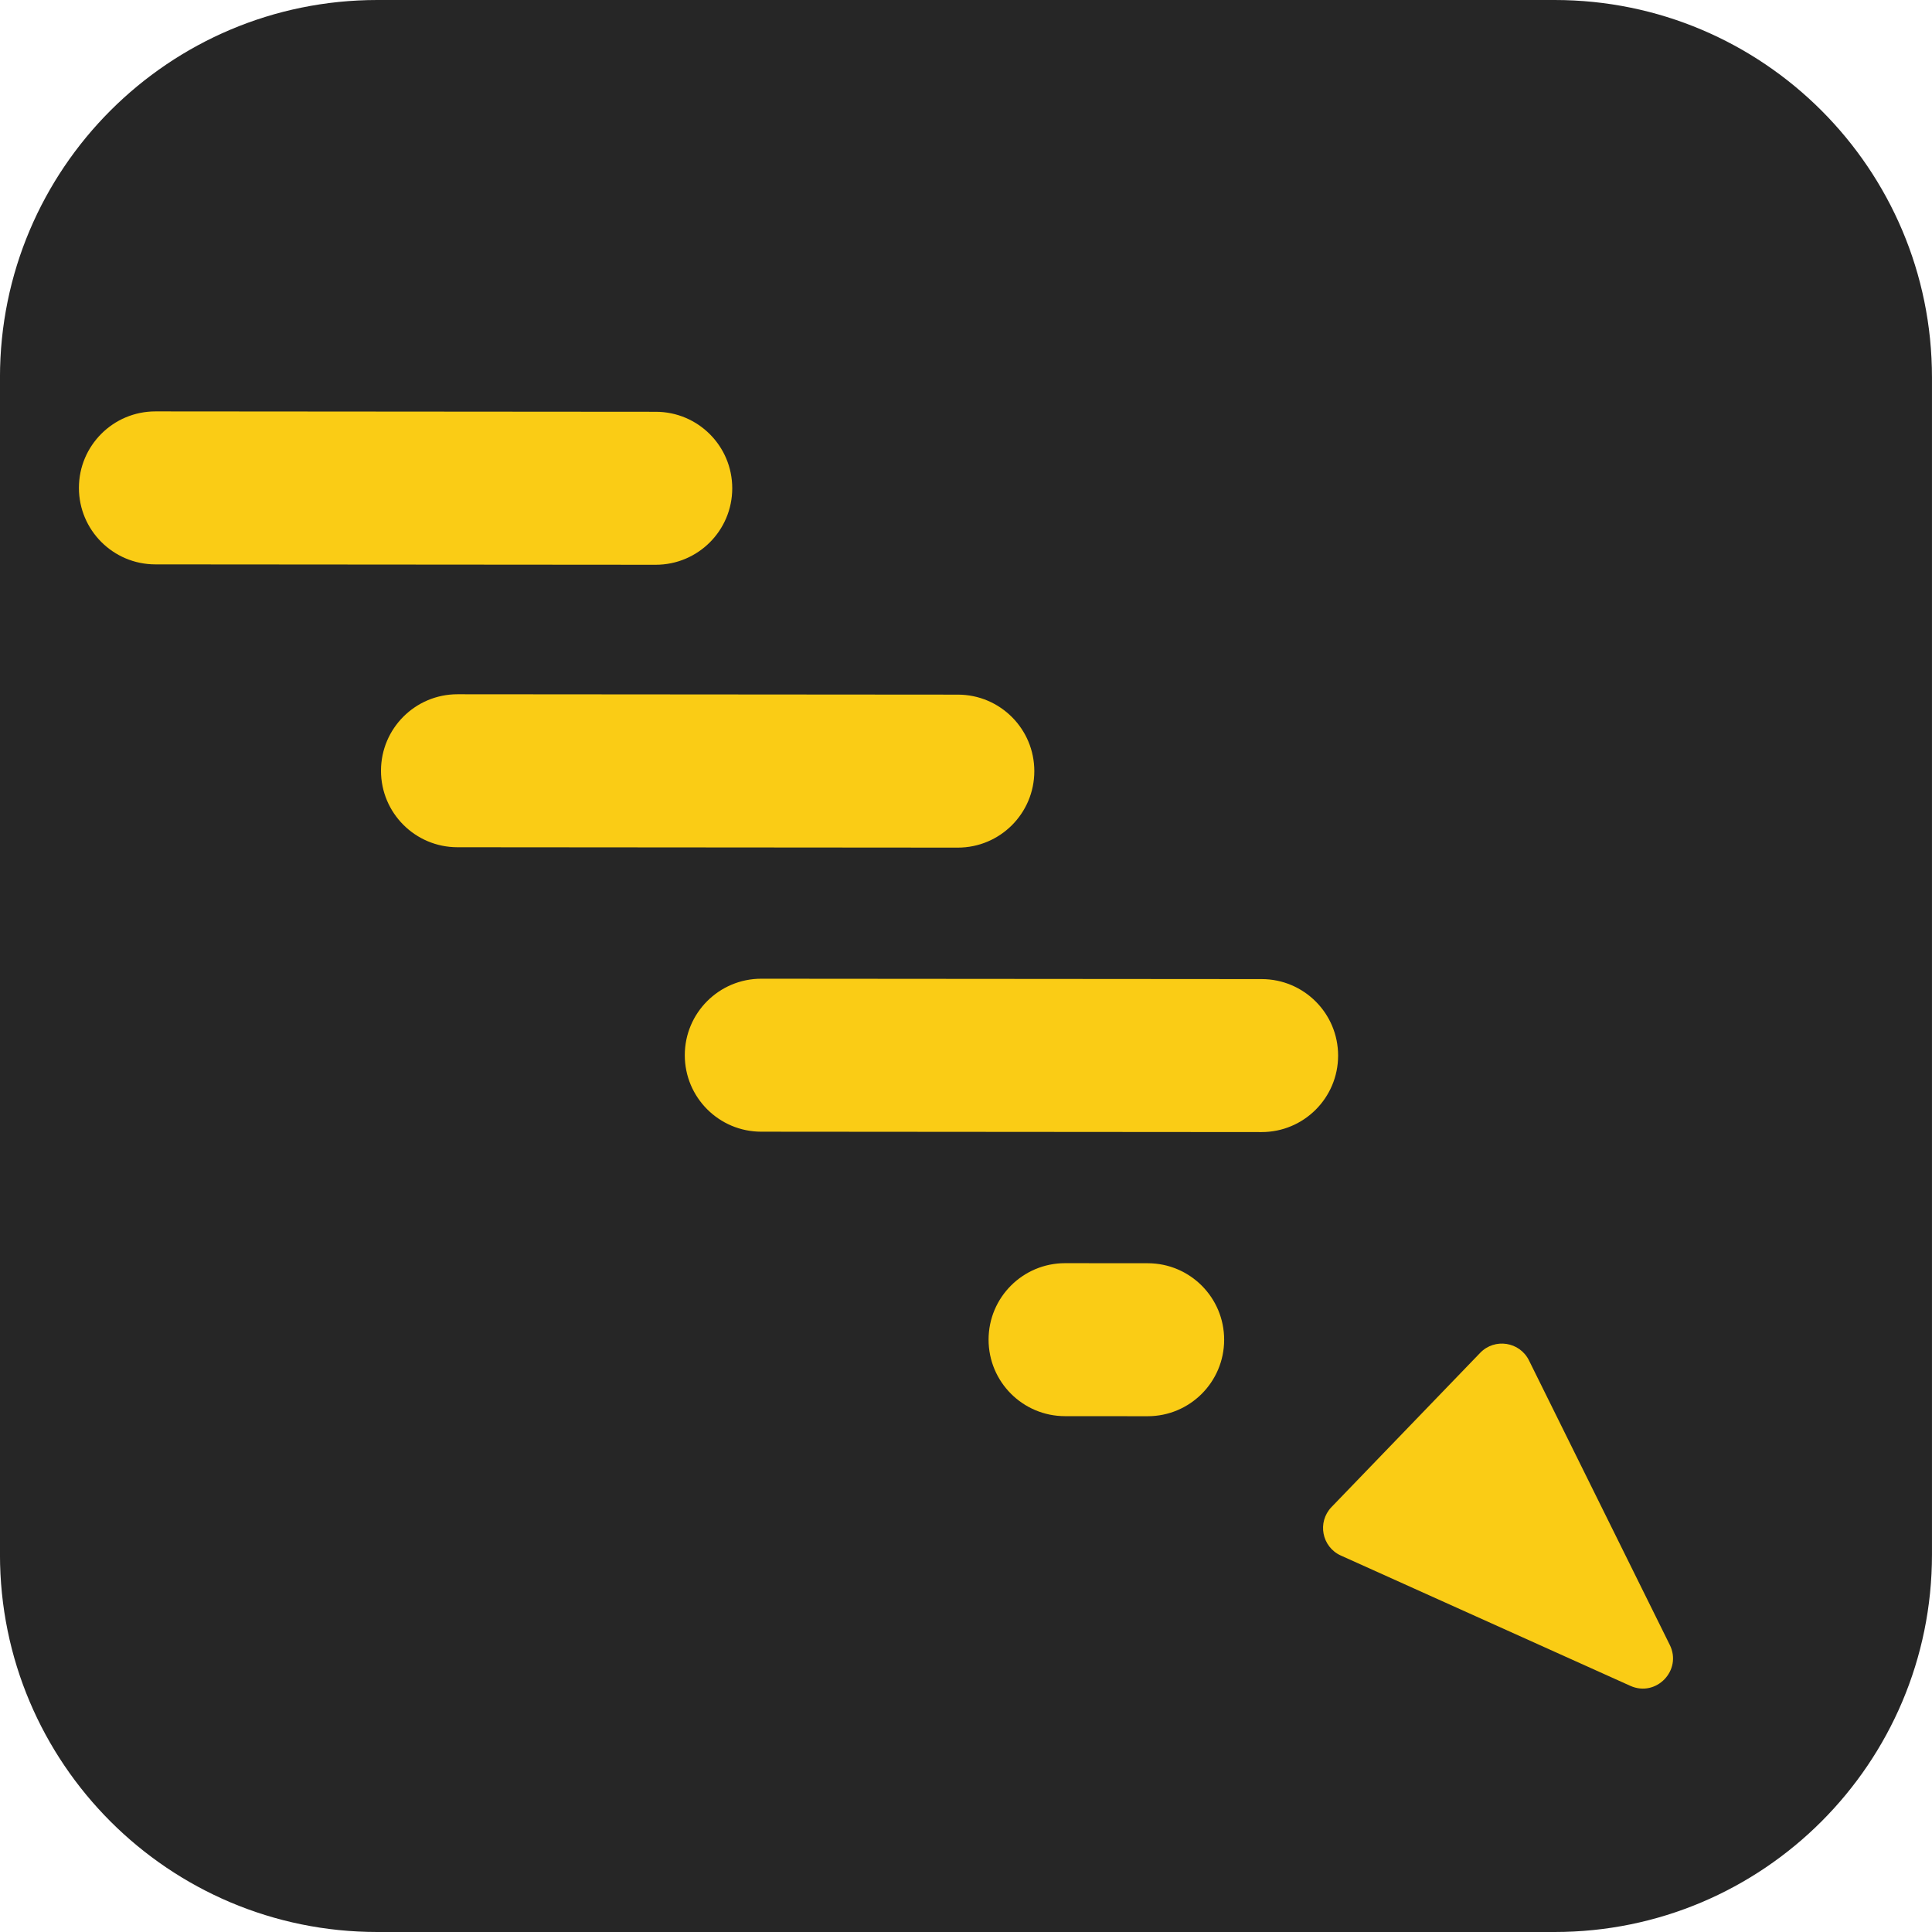
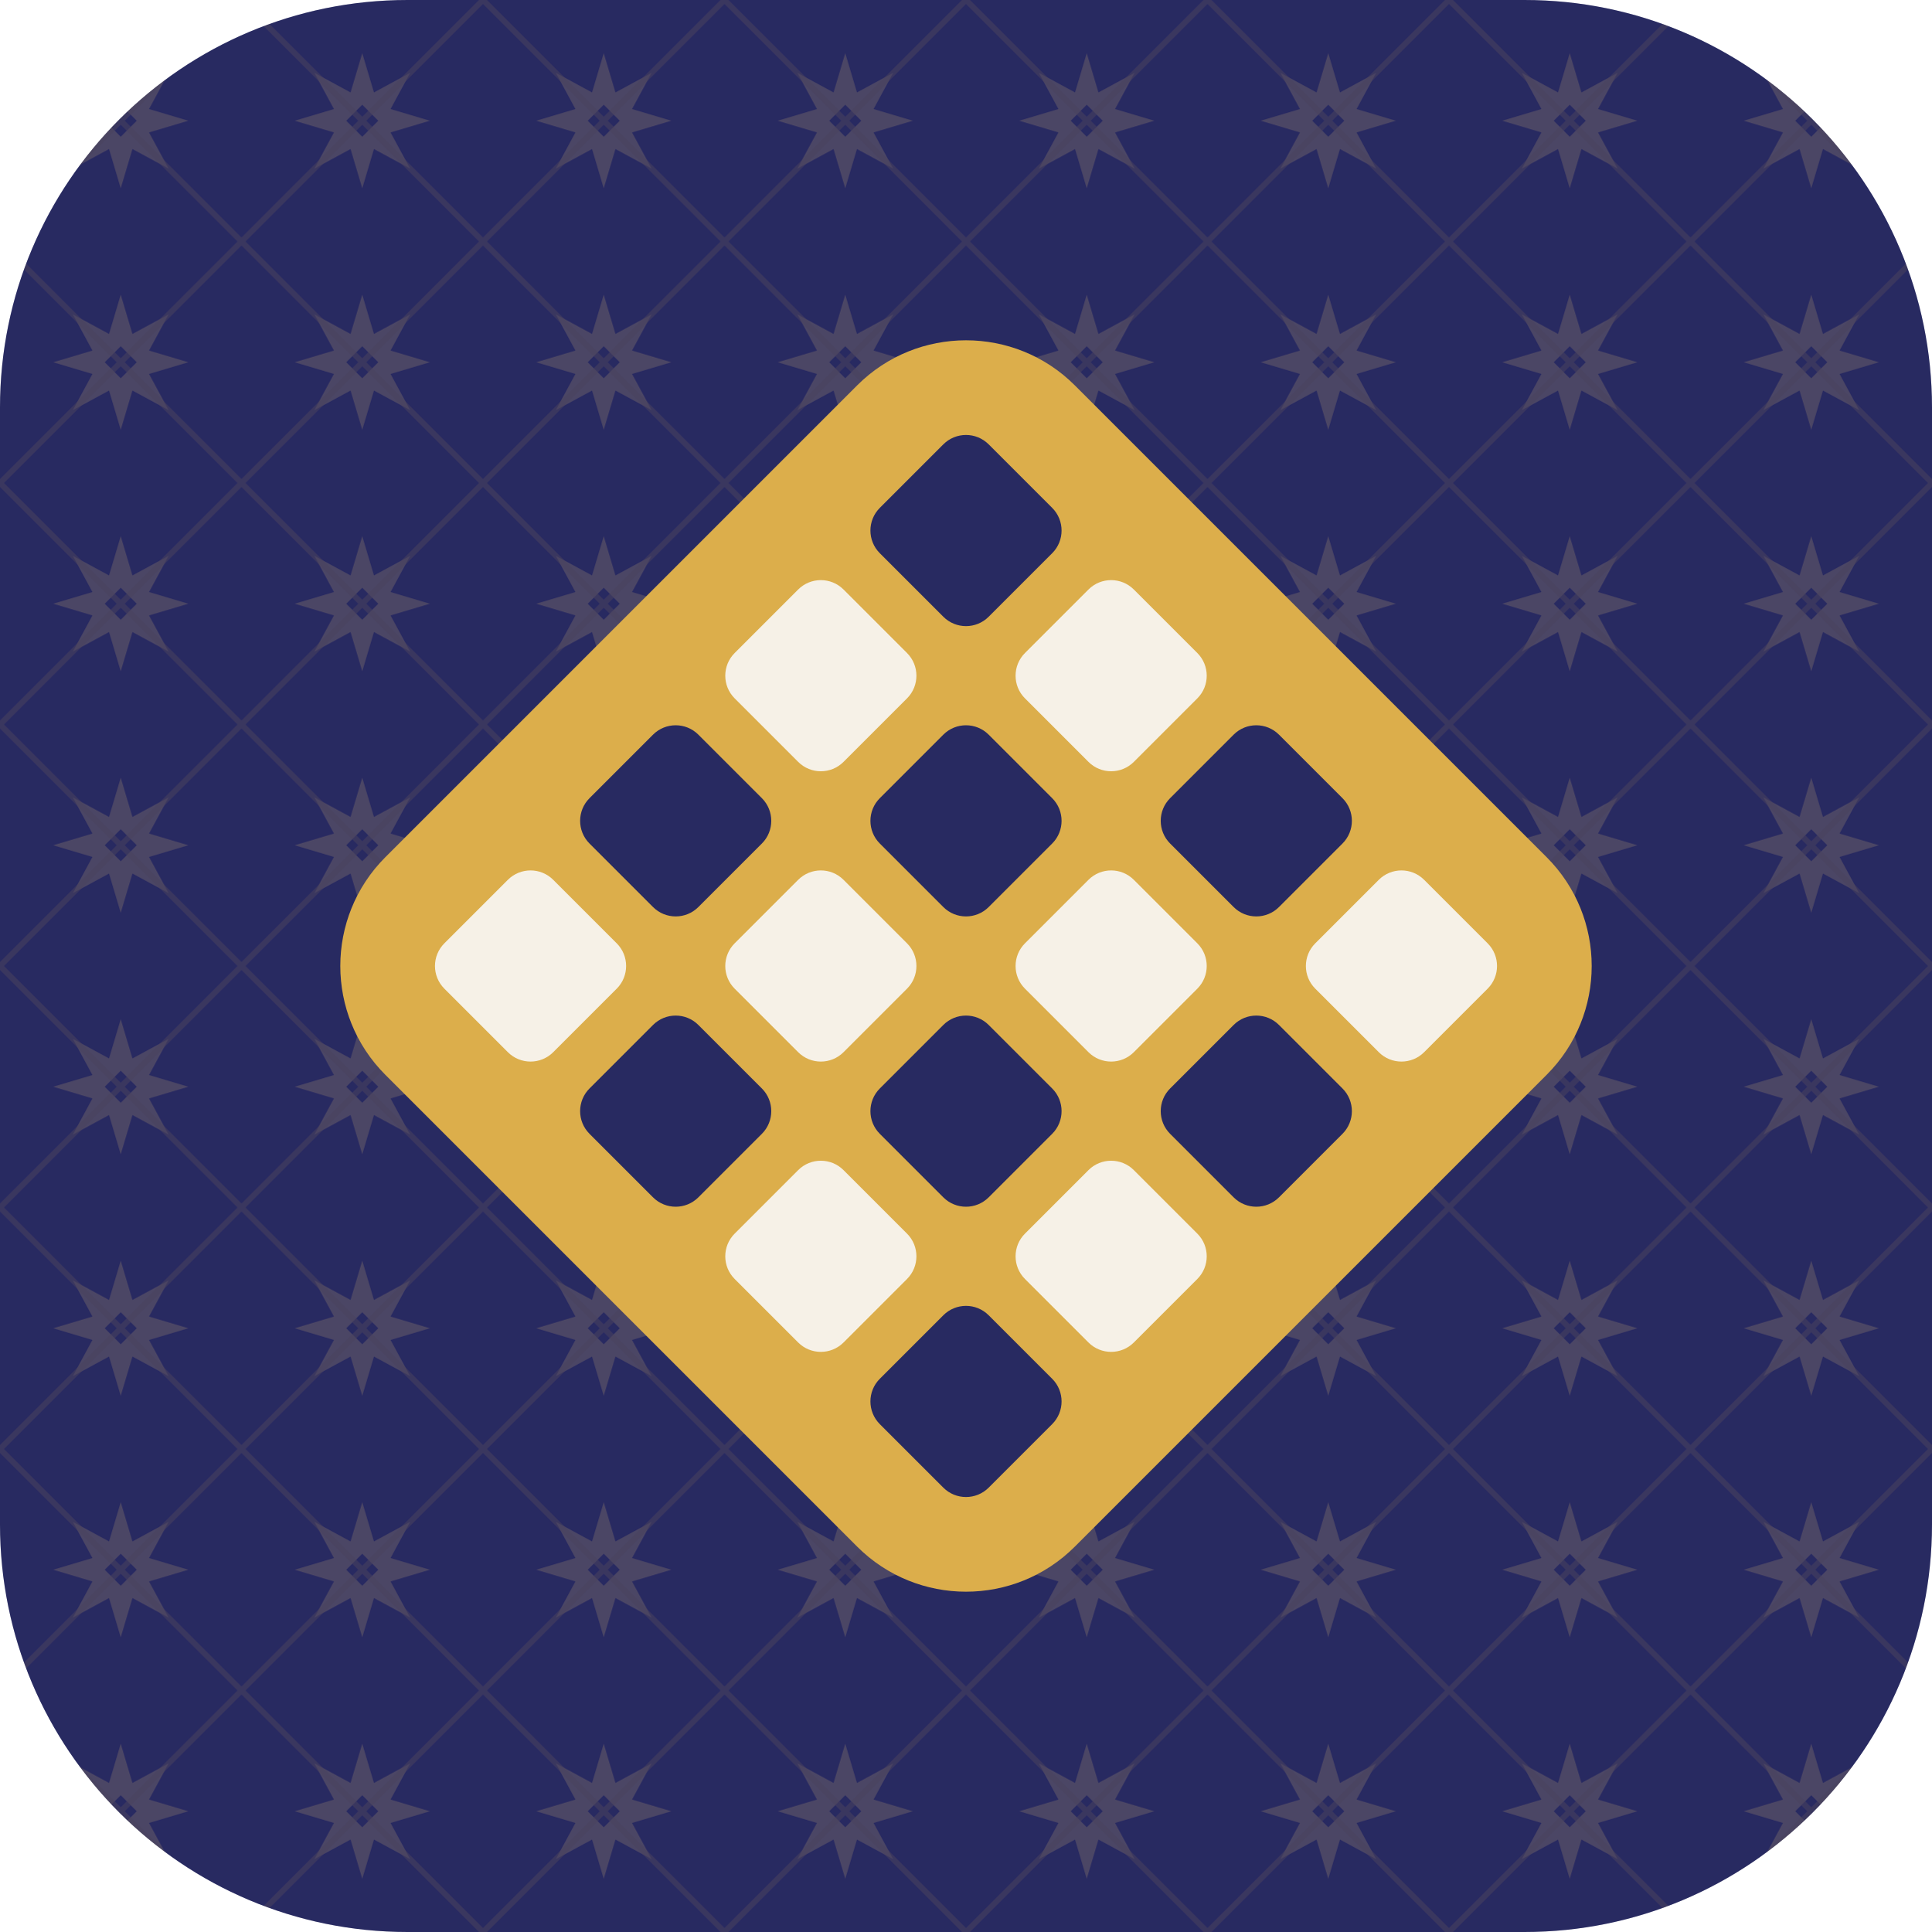
- <svg xmlns="http://www.w3.org/2000/svg" width="512" height="512" viewBox="0 0 512 512" fill="none">
-   <rect x="-0.006" y="-0" width="512" height="512" rx="100" fill="#262626" />
-   <rect x="20.93" y="109.01" width="173.138" height="40.543" rx="20.271" transform="rotate(0.0432252 20.9297 109.01)" fill="#FACC15" />
-   <rect x="100.982" y="183.969" width="173.138" height="40.543" rx="20.271" transform="rotate(0.0432252 100.982 183.969)" fill="#FACC15" />
-   <rect x="181.491" y="259.354" width="173.138" height="40.543" rx="20.271" transform="rotate(0.0432252 181.491 259.354)" fill="#FACC15" />
-   <rect x="261.998" y="334.739" width="62.431" height="40.543" rx="20.271" transform="rotate(0.0432252 261.998 334.739)" fill="#FACC15" />
-   <path d="M442.513 435.922C445.843 442.651 438.906 449.847 432.059 446.766L355.339 412.235C350.291 409.962 349.021 403.373 352.863 399.387L392.264 358.515C396.106 354.53 402.737 355.557 405.193 360.519L442.513 435.922Z" fill="#FACC15" />
+ <svg xmlns="http://www.w3.org/2000/svg" width="512" height="512" viewBox="0 0 512 512">
+   <defs>
+     <pattern id="ic" width="64" height="64" patternUnits="userSpaceOnUse">
+       <rect width="64" height="64" fill="#282a61" />
+       <polygon points="49.9,32.0 39.5,35.1 44.7,44.7 35.1,39.5 32.0,49.9 28.9,39.5 19.3,44.7 24.5,35.1 14.1,32.0 24.5,28.9 19.3,19.3 28.9,24.5 32.0,14.1 35.1,24.5 44.7,19.3 39.5,28.9" fill="#e8c773" />
+       <rect x="29" y="29" width="6" height="6" fill="#282a61" transform="rotate(45 32 32)" />
+       <path d="M0 0 L64 64 M64 0 L0 64" stroke="#dcae4b" stroke-width="1.5" opacity="0.55" />
+     </pattern>
+   </defs>
+   <rect width="512" height="512" rx="108" fill="#282a61" />
+   <rect width="512" height="512" rx="108" fill="url(#ic)" opacity="0.18" />
+   <g transform="translate(256 256) scale(3.4) rotate(45)">
+     <rect x="-38" y="-38" width="76" height="76" rx="12" fill="#dcae4b" />
+     <rect x="-30" y="-30" width="12" height="12" rx="2.5" fill="#282a61" />
+     <rect x="-30" y="-14" width="12" height="12" rx="2.5" fill="#f6f1e7" />
+     <rect x="-30" y="2" width="12" height="12" rx="2.5" fill="#282a61" />
+     <rect x="-30" y="18" width="12" height="12" rx="2.5" fill="#f6f1e7" />
+     <rect x="-14" y="-30" width="12" height="12" rx="2.5" fill="#f6f1e7" />
+     <rect x="-14" y="-14" width="12" height="12" rx="2.5" fill="#282a61" />
+     <rect x="-14" y="2" width="12" height="12" rx="2.5" fill="#f6f1e7" />
+     <rect x="-14" y="18" width="12" height="12" rx="2.5" fill="#282a61" />
+     <rect x="2" y="-30" width="12" height="12" rx="2.5" fill="#282a61" />
+     <rect x="2" y="-14" width="12" height="12" rx="2.5" fill="#f6f1e7" />
+     <rect x="2" y="2" width="12" height="12" rx="2.5" fill="#282a61" />
+     <rect x="2" y="18" width="12" height="12" rx="2.5" fill="#f6f1e7" />
+     <rect x="18" y="-30" width="12" height="12" rx="2.5" fill="#f6f1e7" />
+     <rect x="18" y="-14" width="12" height="12" rx="2.5" fill="#282a61" />
+     <rect x="18" y="2" width="12" height="12" rx="2.5" fill="#f6f1e7" />
+     <rect x="18" y="18" width="12" height="12" rx="2.5" fill="#282a61" />
+   </g>
</svg>
